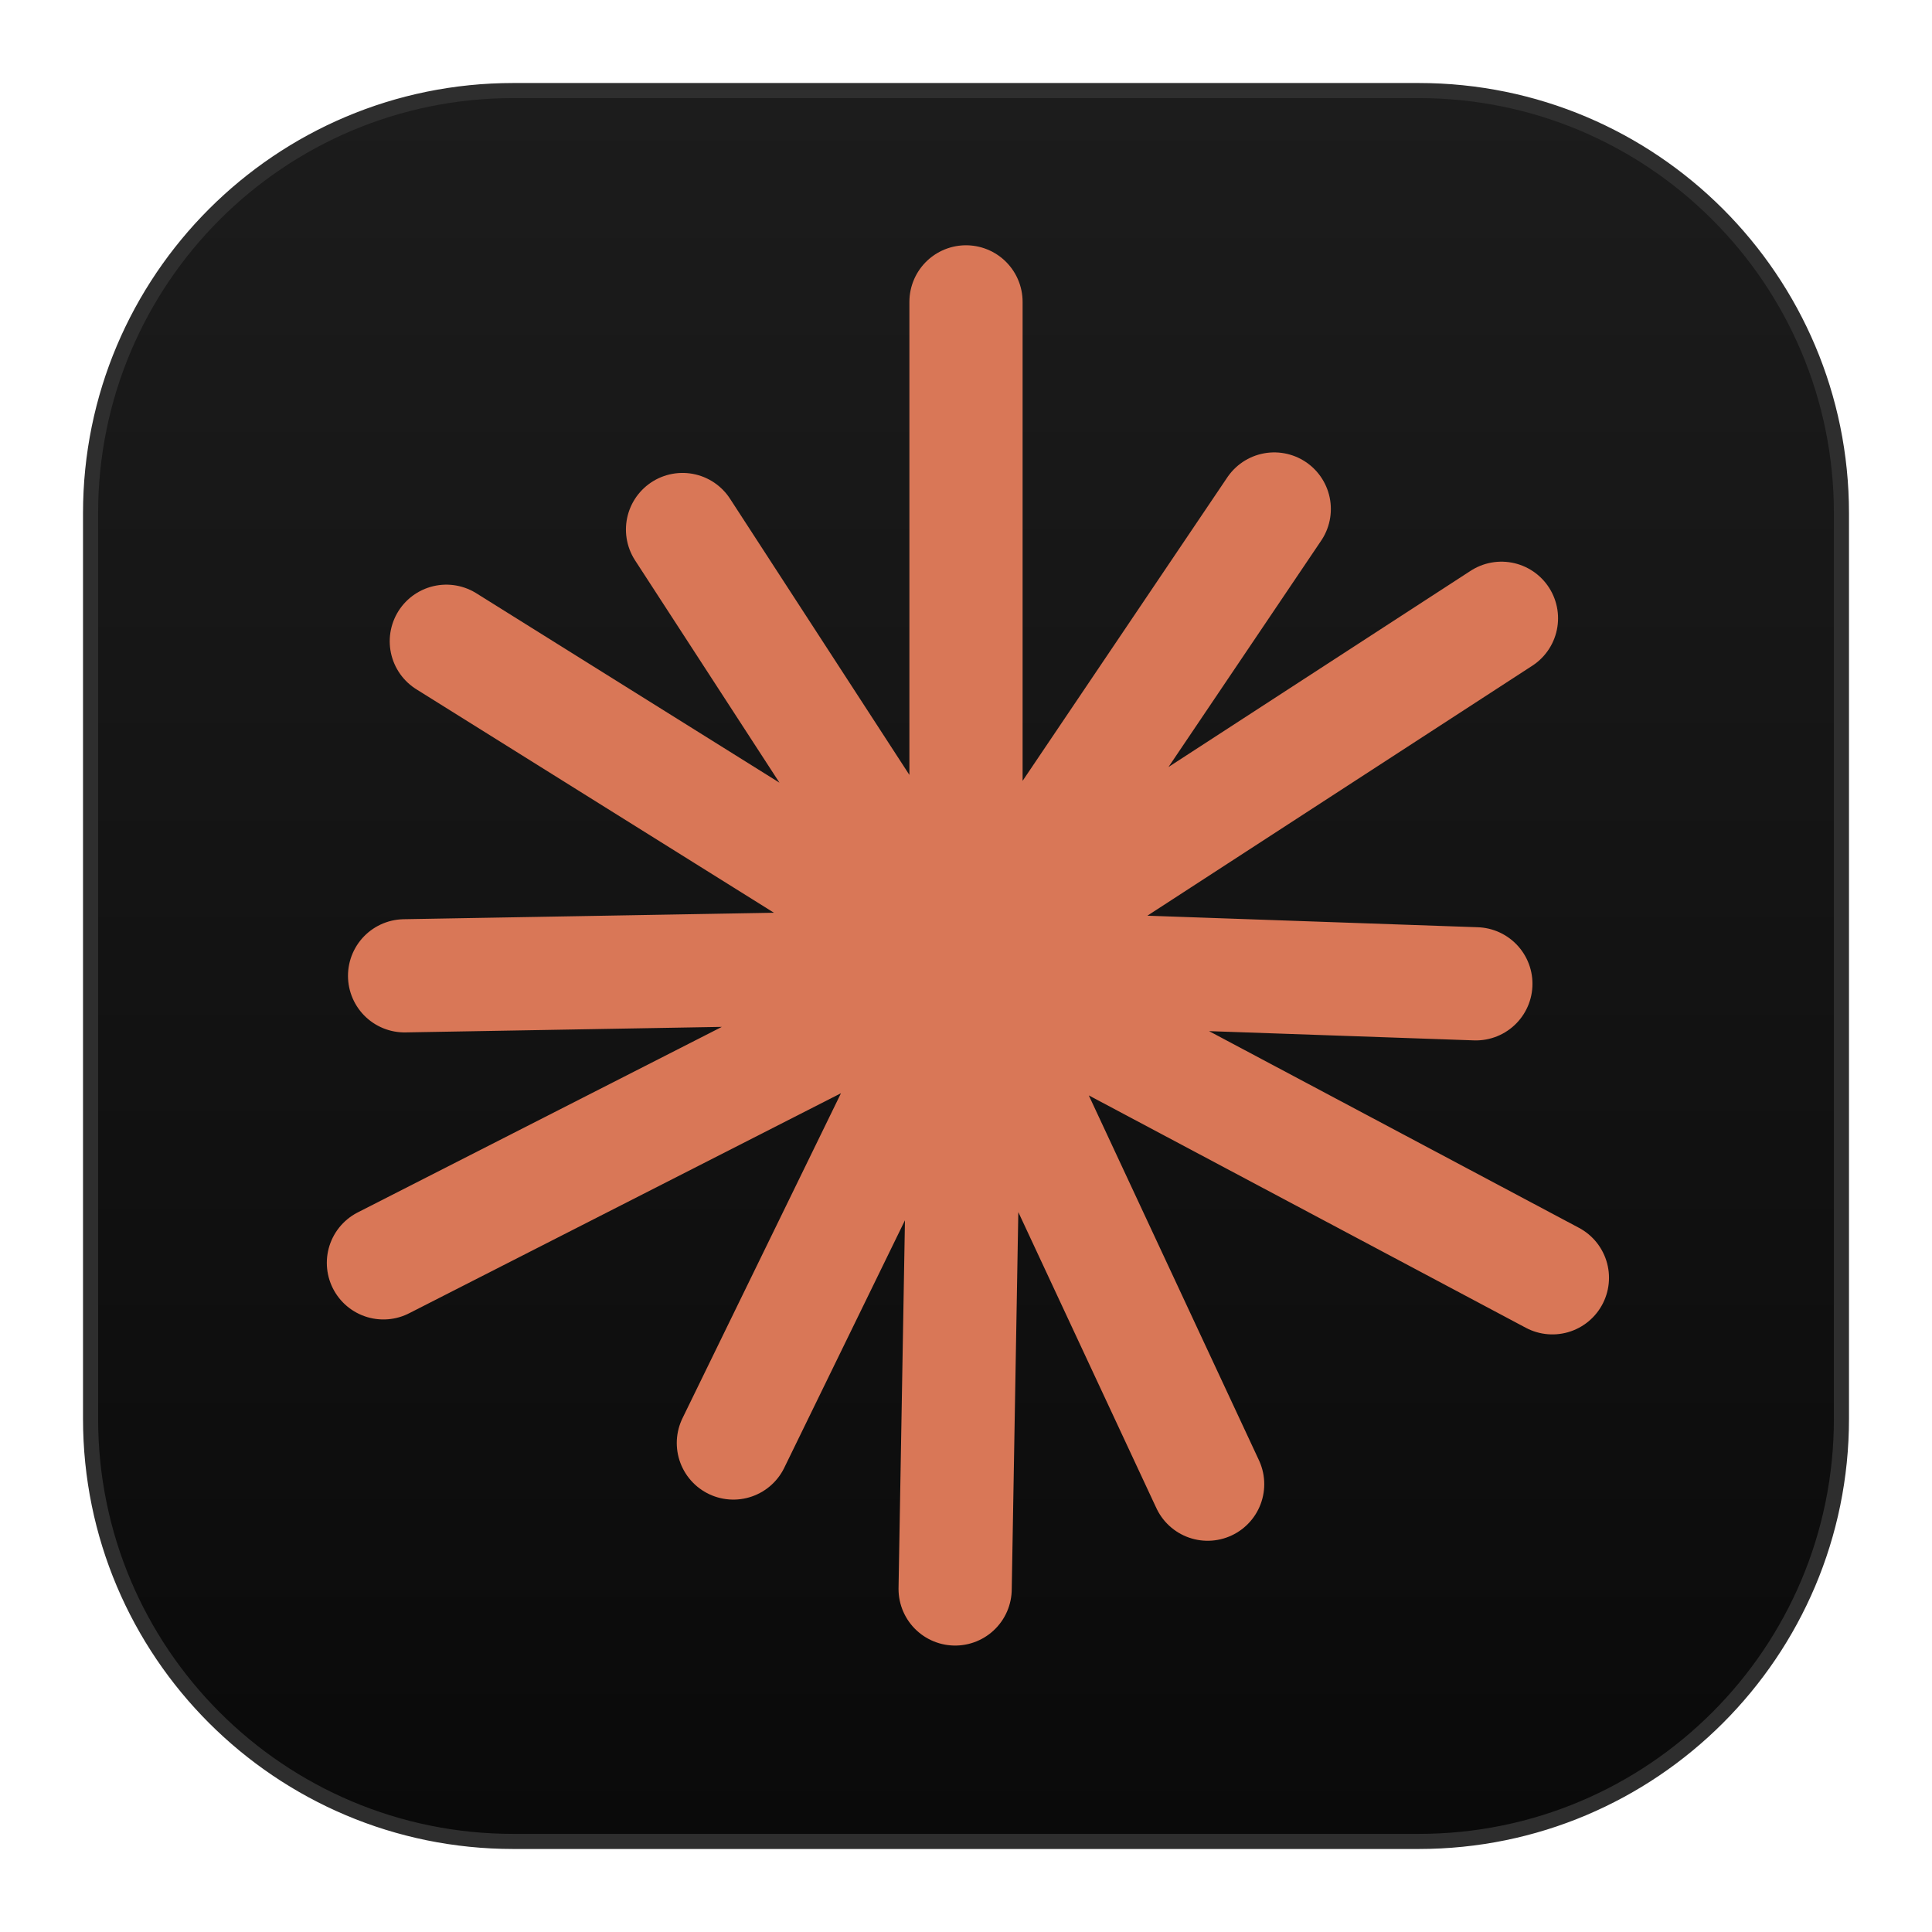
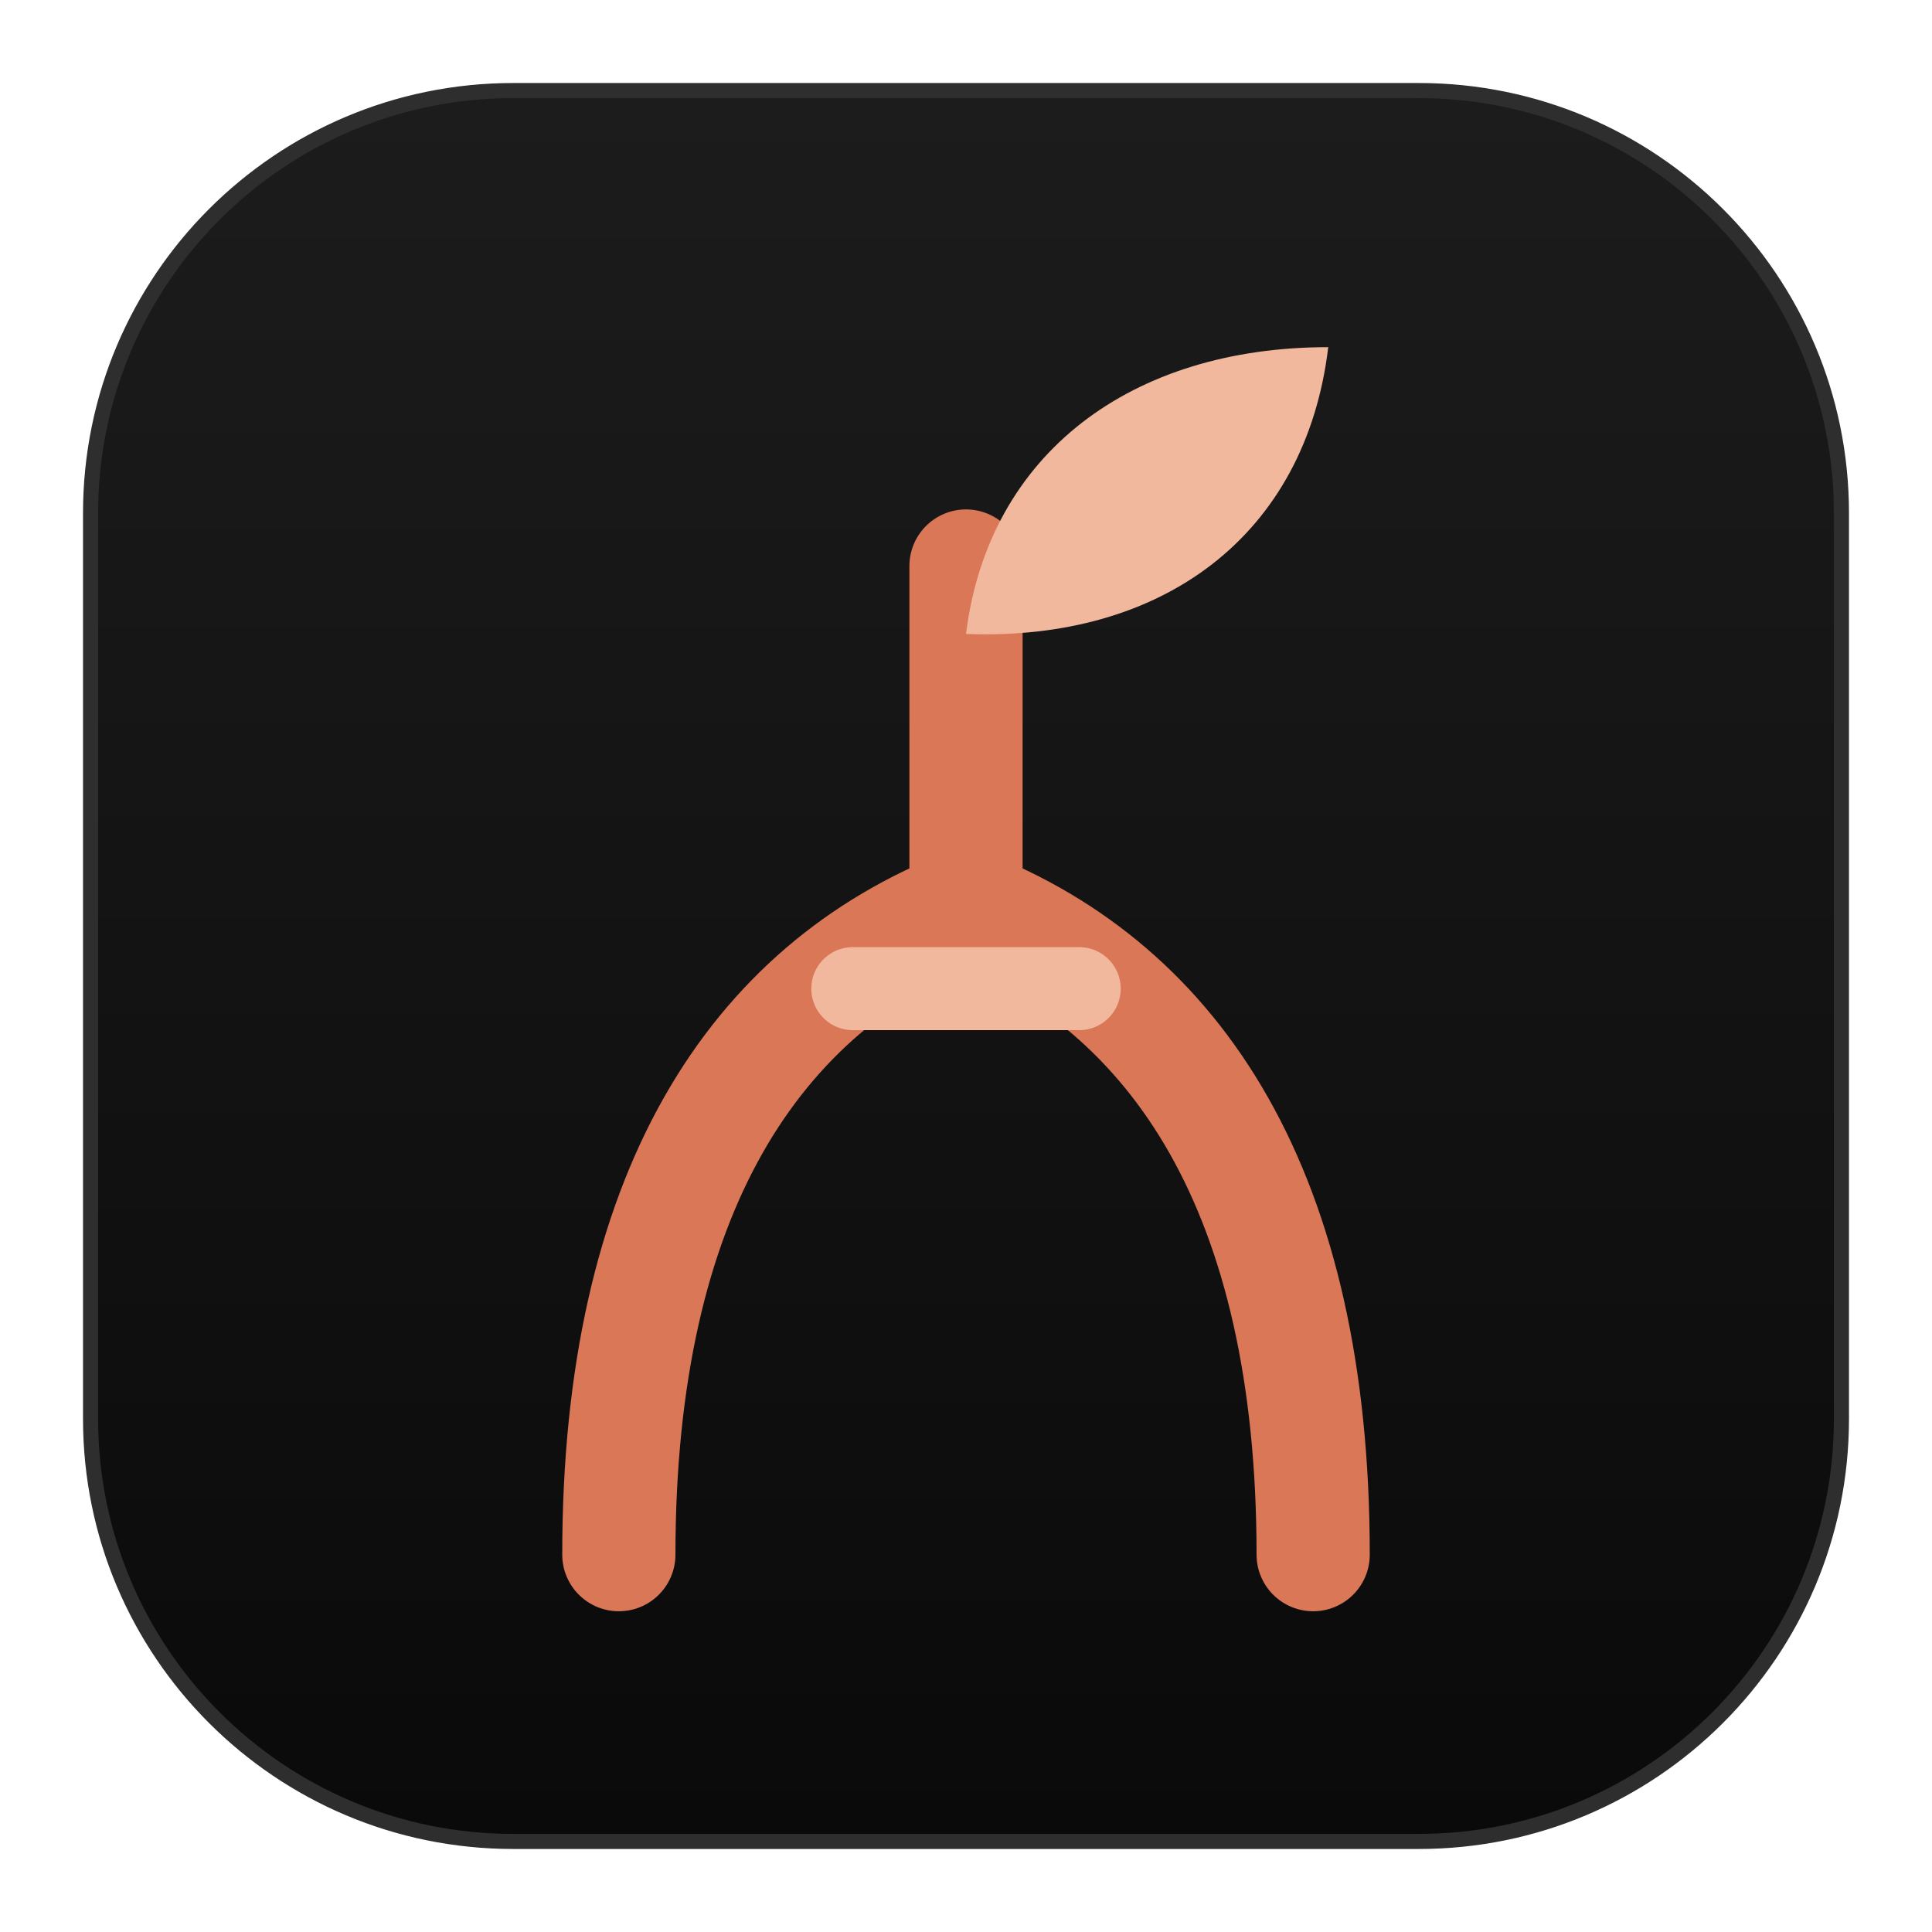
<svg xmlns="http://www.w3.org/2000/svg" viewBox="0 0 512 512">
  <defs>
    <linearGradient id="bg" x1="0" y1="0" x2="0" y2="1">
      <stop offset="0" stop-color="#1c1c1c" />
      <stop offset="1" stop-color="#0a0a0a" />
    </linearGradient>
  </defs>
  <rect x="24" y="24" width="464" height="464" rx="112" fill="url(#bg)" stroke="#2e2e2e" stroke-width="4" />
-   <path d="M256 256L256 80M256 256L337.69 134.89M256 256L397.9 163.85M256 256L391.12 260.72M256 256L411.4 338.63M256 256L320.04 393.32M256 256L253.12 421.09M256 256L194.35 382.41M256 256L101.61 334.67M256 256L107.22 258.6M256 256L118.28 169.94M256 256L180.88 140.33" stroke="#d97757" stroke-width="30" stroke-linecap="round" fill="none" />
+   <path d="M164 412C164 316 200 262 256 240M348 412C348 316 312 262 256 240M256 240V150" stroke="#d97757" stroke-width="30" stroke-linecap="round" fill="none" />
+   <path d="M226 262L286 262" stroke="#f2b89e" stroke-width="22" stroke-linecap="round" />
+   <path d="M256 168C262 120 300 92 352 92C346 142 308 170 256 168Z" fill="#f2b89e" />
</svg>
